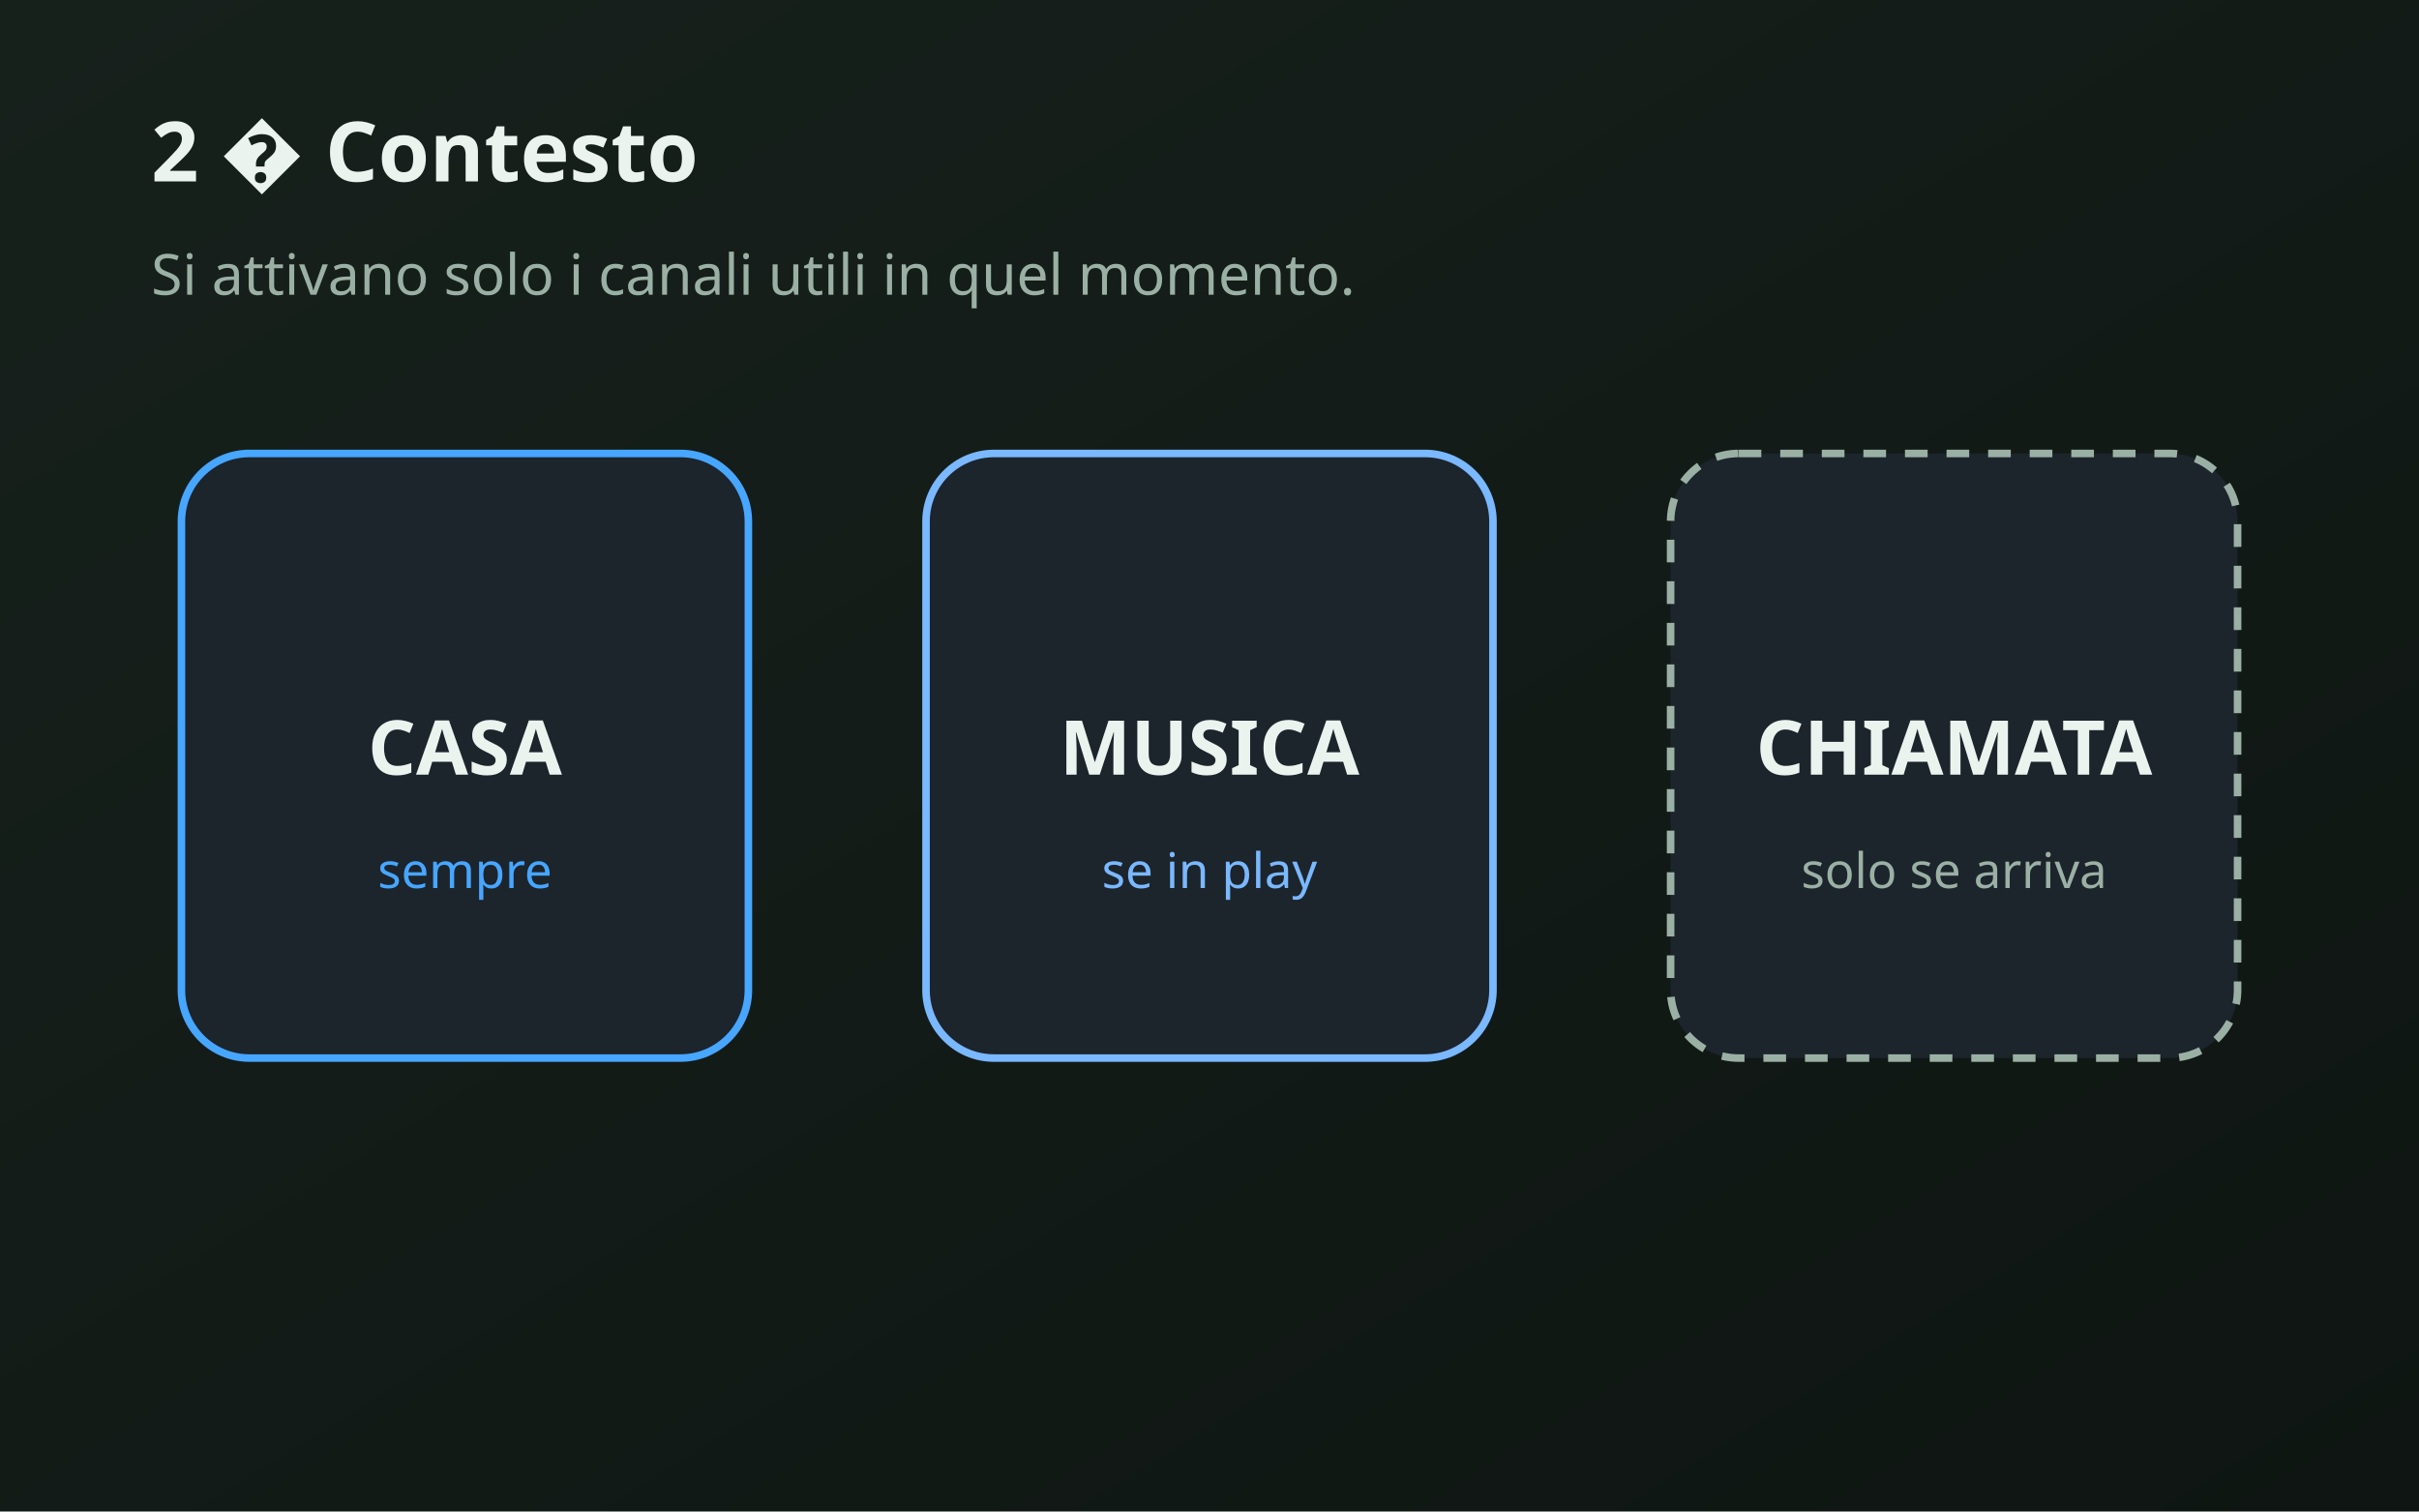
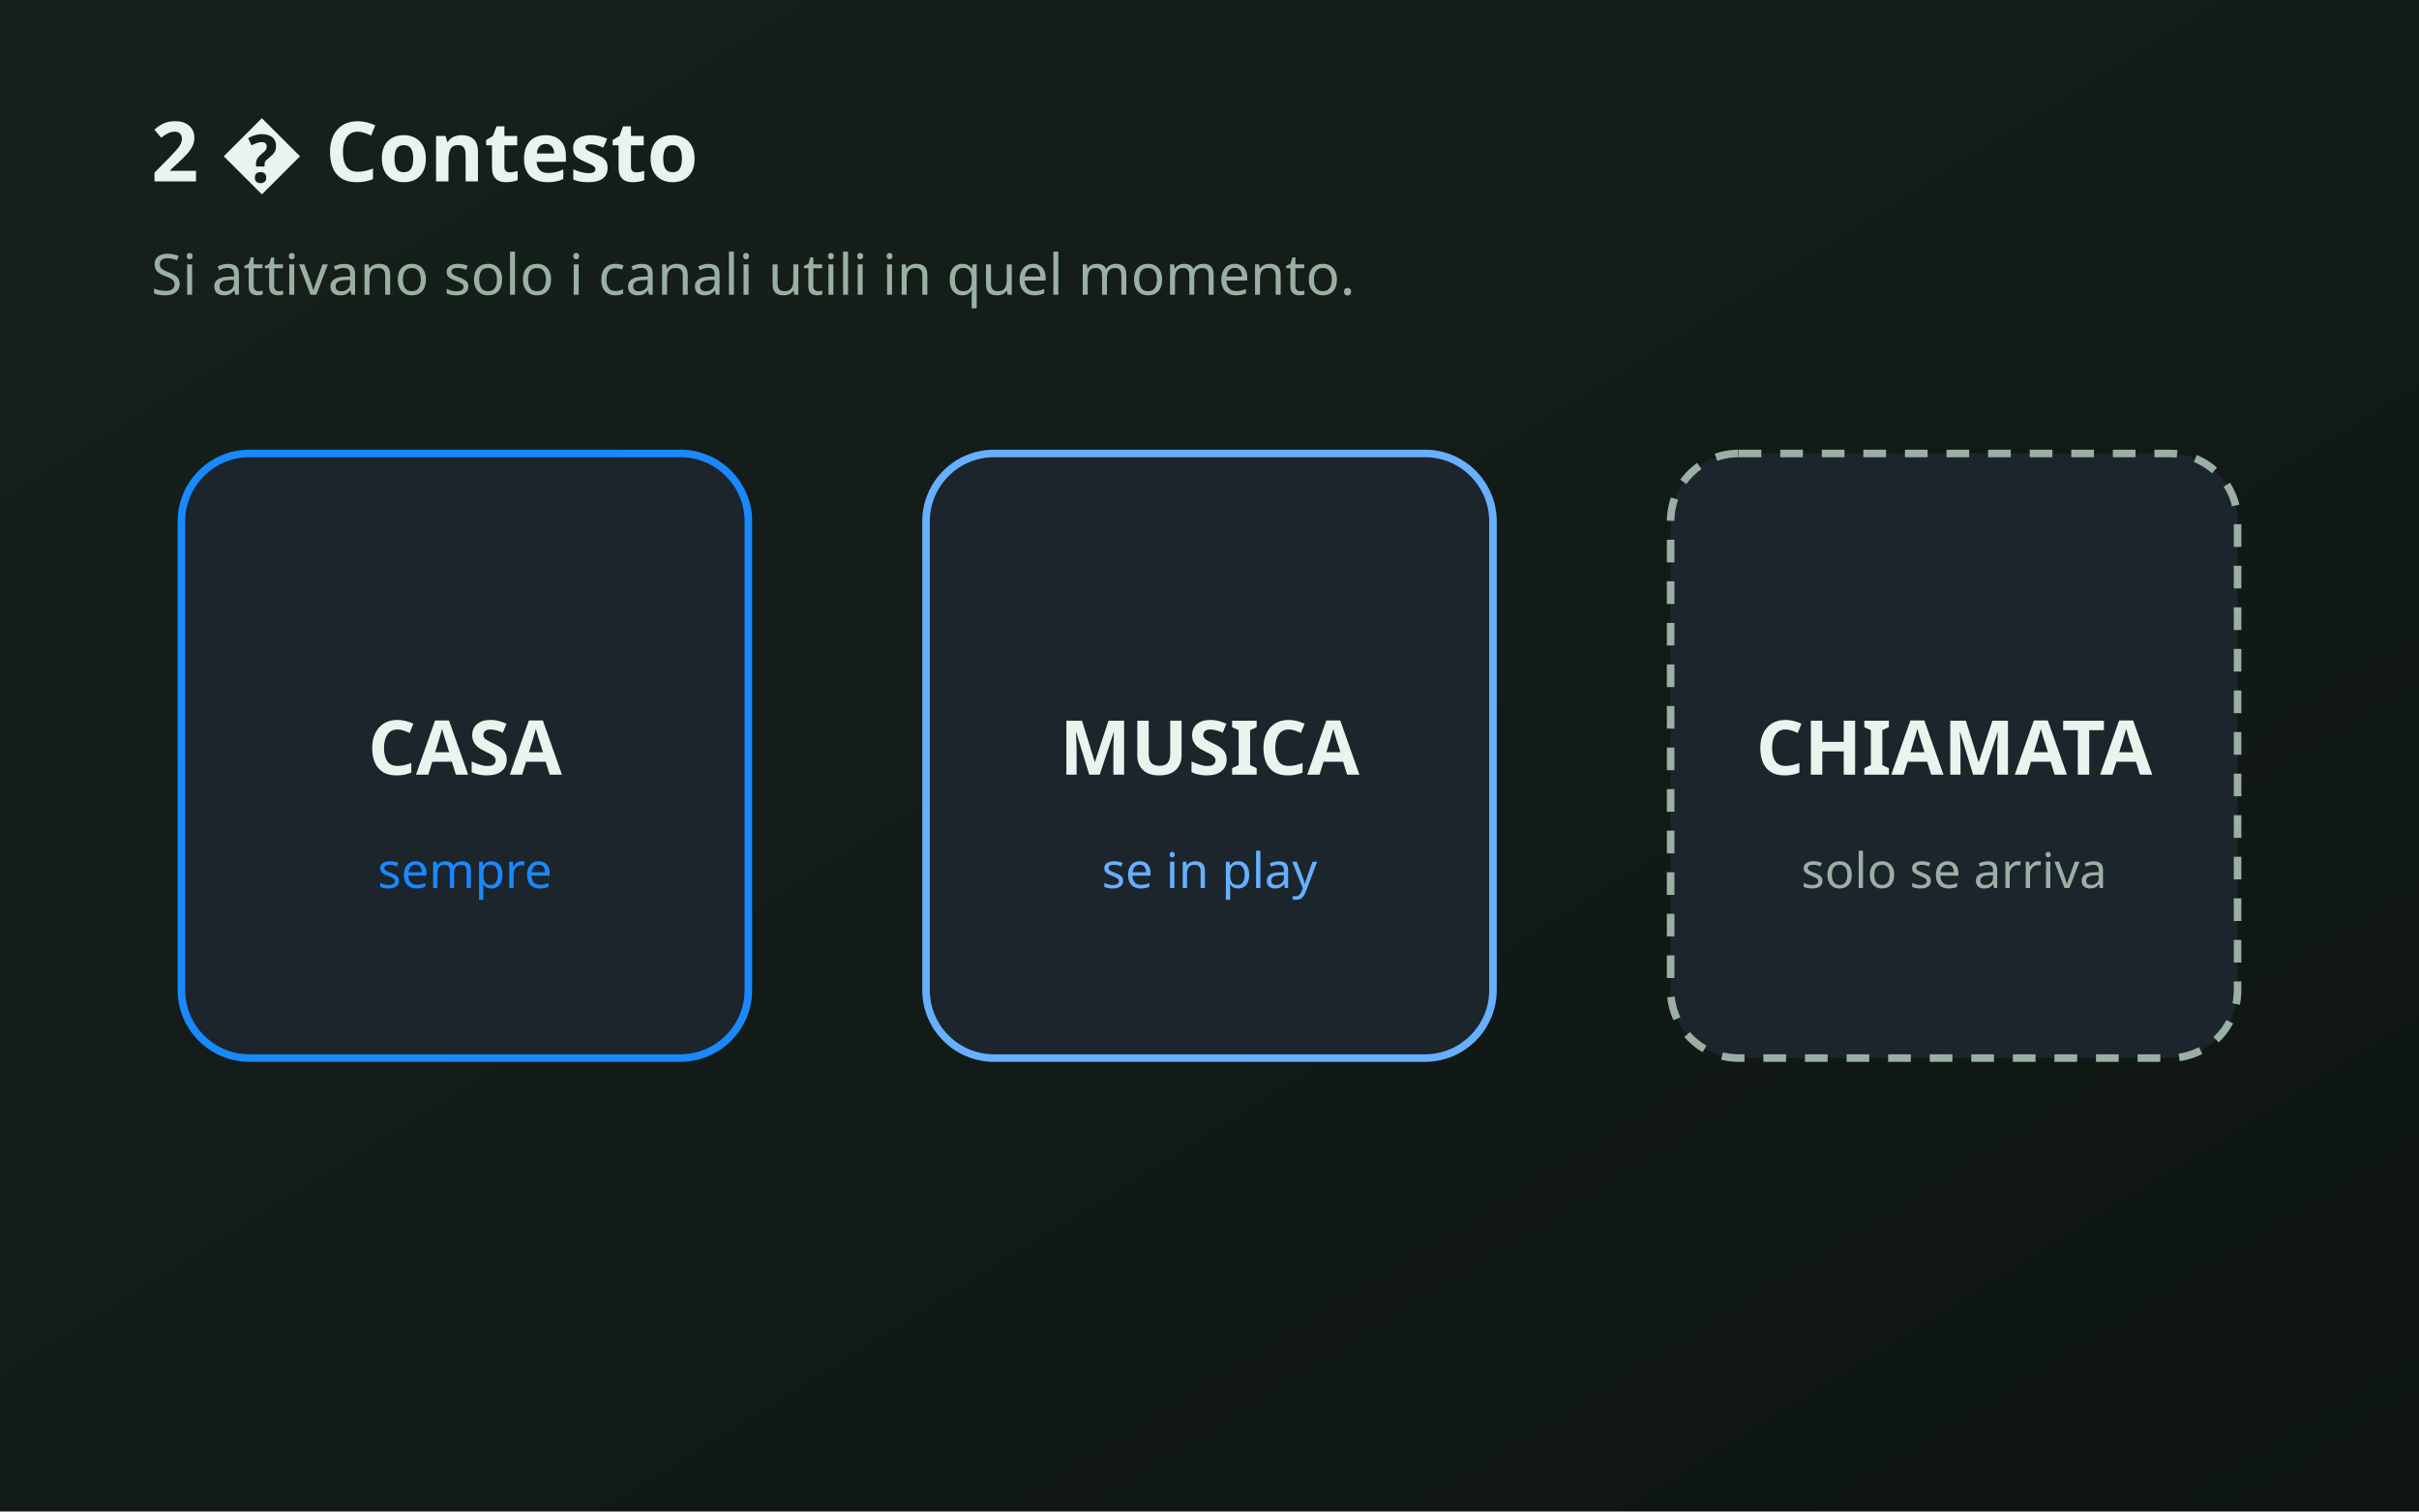
<svg xmlns="http://www.w3.org/2000/svg" viewBox="0 0 640 400" role="img" aria-label="Canali aperti solo quando servono">
  <defs>
    <linearGradient id="bg2" x1="0" y1="0" x2="1" y2="1">
      <stop offset="0%" stop-color="#17211c" />
      <stop offset="100%" stop-color="#0e1512" />
    </linearGradient>
  </defs>
  <rect width="640" height="400" fill="url(#bg2)" />
-   <rect x="48" y="120" width="150" height="160" rx="18" fill="#1c242c" stroke="#47a6ff" stroke-width="2" />
+   <rect x="48" y="120" width="150" height="160" rx="18" fill="#1c242c" stroke="#1a88ff" stroke-width="2" />
  <text x="123" y="205" text-anchor="middle" fill="#eaf3ee" font-family="Segoe UI, sans-serif" font-size="20" font-weight="700">CASA</text>
-   <text x="123" y="235" text-anchor="middle" fill="#47a6ff" font-family="Segoe UI, sans-serif" font-size="13">sempre</text>
-   <rect x="245" y="120" width="150" height="160" rx="18" fill="#1c242c" stroke="#7ab8ff" stroke-width="2" />
+   <text x="123" y="235" text-anchor="middle" fill="#1a88ff" font-family="Segoe UI, sans-serif" font-size="13">sempre</text>
+   <rect x="245" y="120" width="150" height="160" rx="18" fill="#1c242c" stroke="#66b0ff" stroke-width="2" />
  <text x="320" y="205" text-anchor="middle" fill="#eaf3ee" font-family="Segoe UI, sans-serif" font-size="20" font-weight="700">MUSICA</text>
-   <text x="320" y="235" text-anchor="middle" fill="#7ab8ff" font-family="Segoe UI, sans-serif" font-size="13">se in play</text>
+   <text x="320" y="235" text-anchor="middle" fill="#66b0ff" font-family="Segoe UI, sans-serif" font-size="13">se in play</text>
  <rect x="442" y="120" width="150" height="160" rx="18" fill="#1c242c" stroke="#9bb0a4" stroke-width="2" stroke-dasharray="6 5" />
  <text x="517" y="205" text-anchor="middle" fill="#eaf3ee" font-family="Segoe UI, sans-serif" font-size="20" font-weight="700">CHIAMATA</text>
  <text x="517" y="235" text-anchor="middle" fill="#9bb0a4" font-family="Segoe UI, sans-serif" font-size="13">solo se arriva</text>
  <text x="40" y="48" fill="#eaf3ee" font-family="Segoe UI, sans-serif" font-size="22" font-weight="700">2 � Contesto</text>
  <text x="40" y="78" fill="#9bb0a4" font-family="Segoe UI, sans-serif" font-size="15">Si attivano solo i canali utili in quel momento.</text>
</svg>
